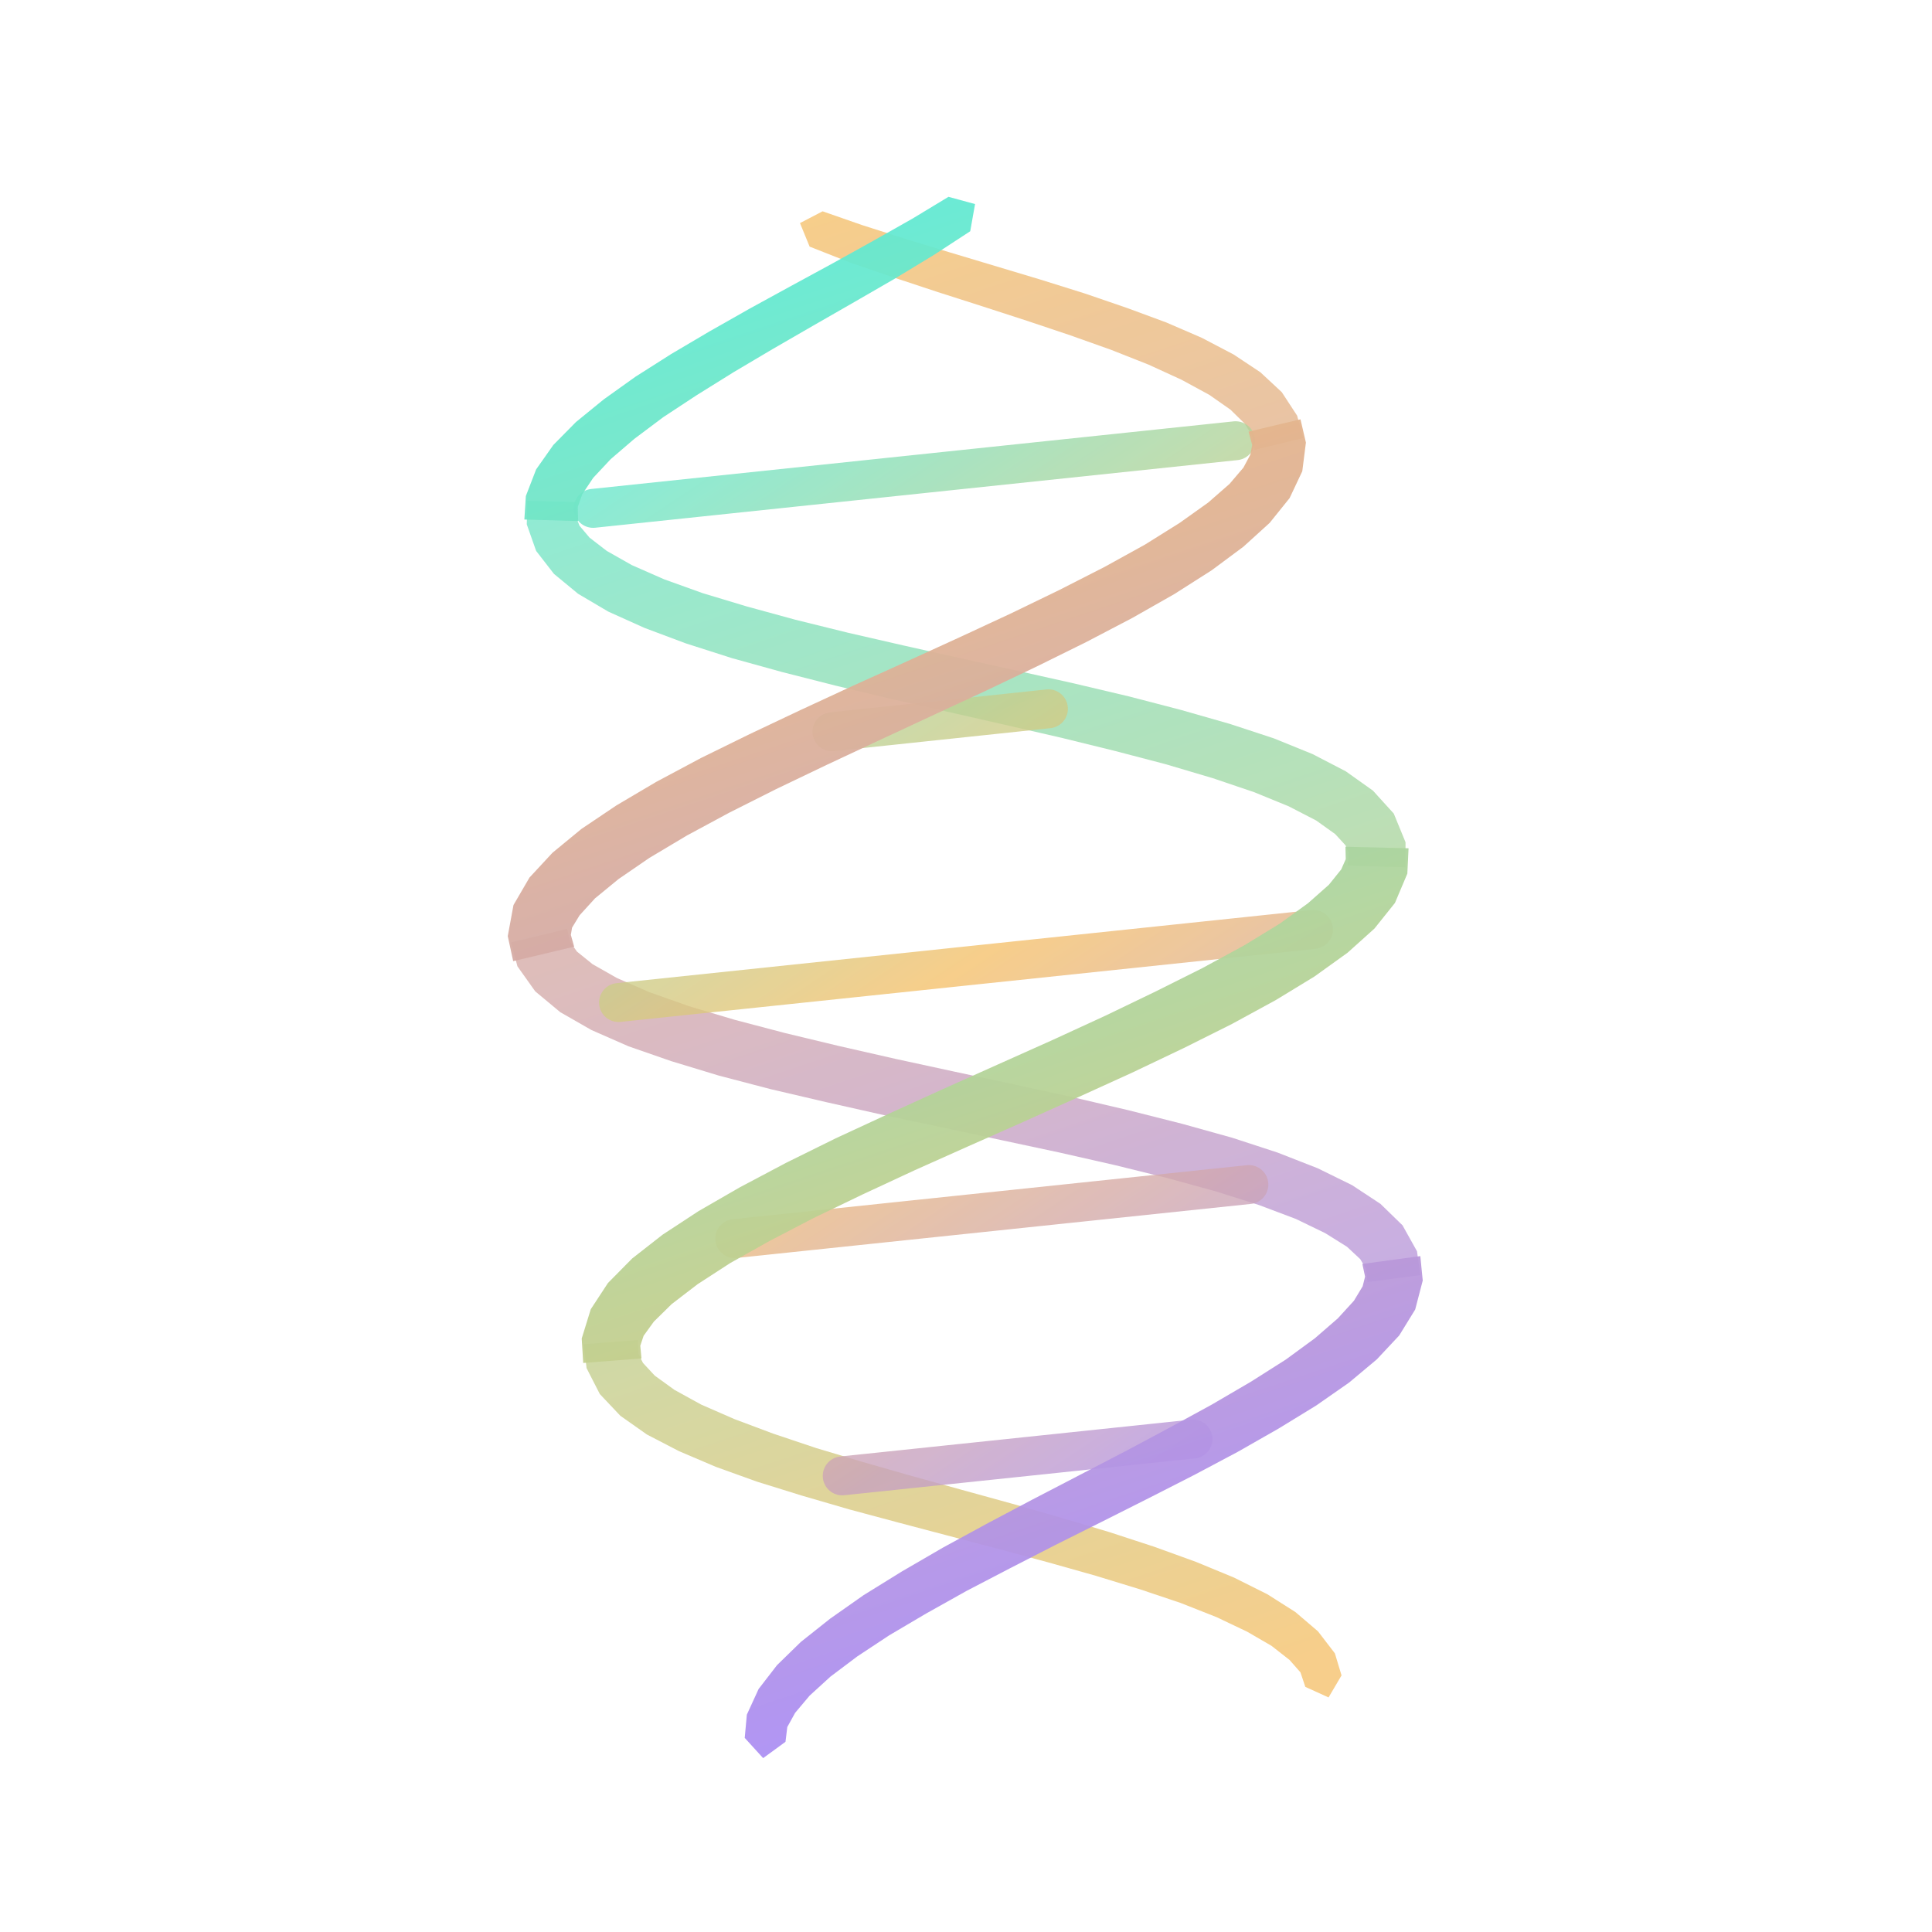
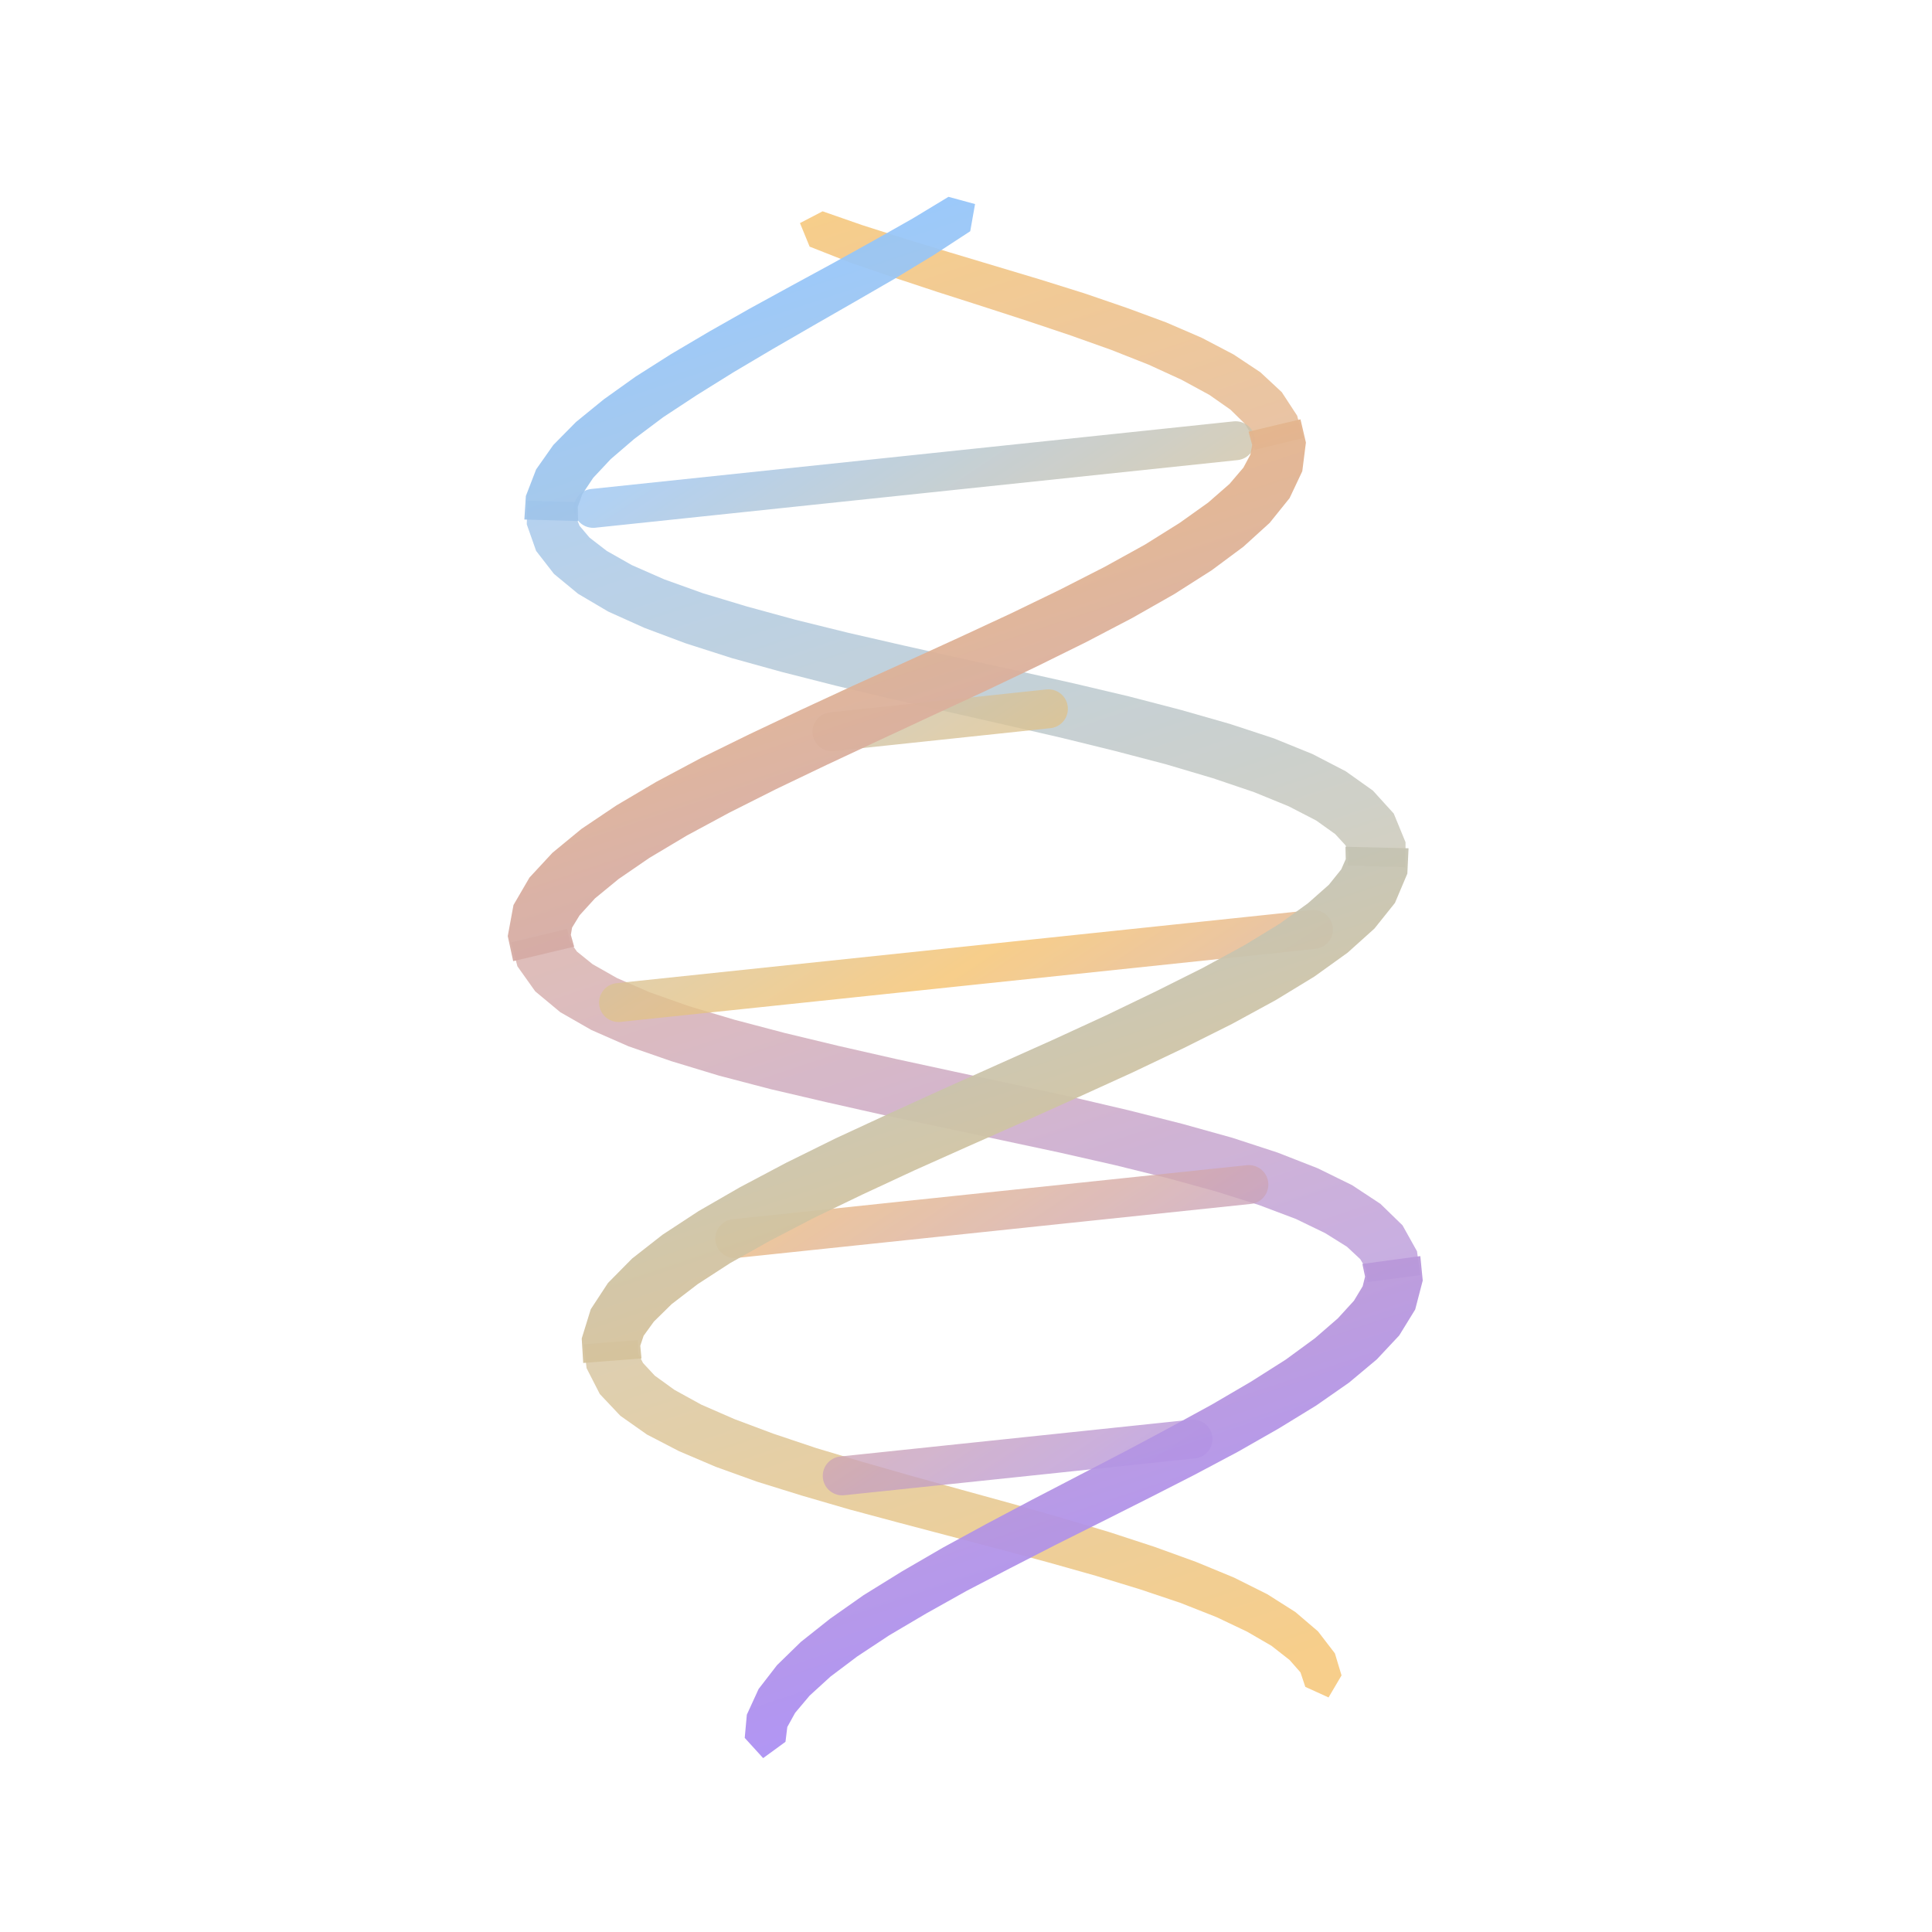
<svg xmlns="http://www.w3.org/2000/svg" viewBox="0 0 64 64" fill="none">
  <defs>
    <linearGradient id="fav-grad0" x1="24" y1="8" x2="40" y2="56" gradientUnits="userSpaceOnUse" color-interpolation="sRGB">
-       <stop offset="0%" stop-color="#5eead4" />
+       <stop offset="0%" stop-color="#93c5fd" />
      <stop offset="100%" stop-color="#f5c16c" />
    </linearGradient>
    <linearGradient id="fav-grad1" x1="24" y1="8" x2="40" y2="56" gradientUnits="userSpaceOnUse" color-interpolation="sRGB">
      <stop offset="0%" stop-color="#f5c16c" />
      <stop offset="100%" stop-color="#a78bfa" />
    </linearGradient>
    <linearGradient id="fav-rung" x1="20" y1="14" x2="44" y2="50" gradientUnits="userSpaceOnUse" color-interpolation="sRGB">
-       <stop offset="0%" stop-color="#5eead4" />
+       <stop offset="0%" stop-color="#93c5fd" />
      <stop offset="50%" stop-color="#f5c16c" />
      <stop offset="100%" stop-color="#a78bfa" />
    </linearGradient>
  </defs>
  <path d="M16.93 31.22L17.14 32.01L17.73 32.84L18.56 33.53L19.59 34.12L20.82 34.66L22.23 35.15L23.81 35.63L25.53 36.08L27.37 36.51L29.28 36.94L31.23 37.35L33.18 37.77L35.10 38.18L36.95 38.60L38.69 39.03L40.29 39.47L41.71 39.92L42.93 40.38L43.90 40.85L44.62 41.30L45.06 41.71L45.25 42.03L45.30 42.47L47.05 42.24L46.94 41.45L46.46 40.59L45.73 39.88L44.79 39.26L43.65 38.70L42.32 38.18L40.82 37.69L39.17 37.23L37.39 36.78L35.51 36.34L33.58 35.92L31.62 35.50L29.68 35.08L27.79 34.65L26.00 34.22L24.33 33.78L22.82 33.33L21.52 32.87L20.44 32.40L19.63 31.94L19.11 31.52L18.88 31.19L18.79 30.77L16.93 31.22Z" fill="url(#fav-grad1)" opacity="0.78" />
  <path d="M17.47 16.59L17.45 17.37L17.76 18.25L18.35 19.01L19.15 19.67L20.15 20.26L21.35 20.80L22.71 21.31L24.24 21.80L25.90 22.26L27.67 22.71L29.51 23.15L31.40 23.58L33.29 24.01L35.16 24.44L36.95 24.88L38.63 25.32L40.18 25.78L41.54 26.24L42.69 26.71L43.60 27.18L44.23 27.63L44.57 28.00L44.68 28.25L44.64 28.67L46.56 28.73L46.56 27.90L46.17 26.95L45.48 26.19L44.58 25.55L43.48 24.98L42.20 24.46L40.74 23.98L39.13 23.52L37.40 23.07L35.58 22.64L33.70 22.22L31.80 21.80L29.92 21.38L28.09 20.96L26.35 20.53L24.74 20.09L23.28 19.65L22.00 19.19L20.93 18.72L20.10 18.25L19.53 17.81L19.20 17.42L19.07 17.10L19.09 16.63L17.47 16.59Z" fill="url(#fav-grad0)" opacity="0.78" />
  <path d="M19.34 44.53L19.43 45.32L19.87 46.18L20.55 46.90L21.43 47.52L22.49 48.07L23.71 48.59L25.07 49.08L26.55 49.54L28.13 50.00L29.77 50.44L31.44 50.88L33.11 51.32L34.74 51.76L36.30 52.20L37.77 52.65L39.11 53.10L40.30 53.57L41.31 54.05L42.12 54.52L42.72 54.99L43.08 55.40L43.24 55.88L44.01 56.23L44.44 55.50L44.22 54.77L43.66 54.04L42.91 53.40L41.98 52.81L40.88 52.26L39.62 51.74L38.24 51.24L36.74 50.75L35.16 50.28L33.52 49.81L31.85 49.35L30.19 48.89L28.58 48.43L27.04 47.97L25.61 47.49L24.33 47.01L23.23 46.53L22.34 46.04L21.69 45.57L21.30 45.15L21.14 44.83L21.13 44.39L19.34 44.53Z" fill="url(#fav-grad0)" opacity="0.79" />
  <path d="M26.82 8.17L28.14 8.69L29.57 9.18L31.05 9.67L32.55 10.15L34.03 10.63L35.46 11.11L36.81 11.59L38.05 12.08L39.14 12.58L40.06 13.08L40.76 13.57L41.23 14.03L41.47 14.42L41.56 14.90L43.17 14.51L42.97 13.77L42.46 12.99L41.75 12.33L40.86 11.74L39.81 11.19L38.63 10.68L37.33 10.20L35.93 9.72L34.46 9.26L32.96 8.81L31.46 8.36L29.98 7.91L28.57 7.46L27.25 7.00L26.50 7.39L26.82 8.17Z" fill="url(#fav-grad1)" opacity="0.79" />
  <path d="M24.34 41.03L41.37 39.24" fill="none" stroke="url(#fav-rung)" stroke-width="1.29" stroke-linecap="round" opacity="0.79" />
  <path d="M27.90 48.89L39.52 47.67" fill="none" stroke="url(#fav-rung)" stroke-width="1.29" stroke-linecap="round" opacity="0.79" />
  <path d="M34.73 23.48L27.56 24.24" fill="none" stroke="url(#fav-rung)" stroke-width="1.29" stroke-linecap="round" opacity="0.79" />
  <path d="M19.65 16.84L40.93 14.60" fill="none" stroke="url(#fav-rung)" stroke-width="1.29" stroke-linecap="round" opacity="0.79" />
  <path d="M43.51 30.79L20.49 33.21" fill="none" stroke="url(#fav-rung)" stroke-width="1.29" stroke-linecap="round" opacity="0.79" />
  <path d="M31.42 6.52L30.23 7.24L28.94 7.97L27.59 8.72L26.21 9.47L24.84 10.22L23.50 10.98L22.23 11.73L21.05 12.48L20.00 13.23L19.08 13.98L18.33 14.74L17.76 15.55L17.42 16.43L17.37 17.21L19.15 17.26L19.14 16.79L19.29 16.37L19.65 15.83L20.23 15.21L21.01 14.54L21.97 13.82L23.08 13.09L24.30 12.33L25.60 11.56L26.95 10.78L28.31 10.00L29.66 9.22L30.96 8.43L32.14 7.66L32.30 6.76L31.42 6.52Z" fill="url(#fav-grad0)" opacity="0.93" />
  <path d="M45.13 41.87L45.22 42.29L45.14 42.61L44.85 43.09L44.32 43.67L43.56 44.33L42.59 45.04L41.44 45.77L40.14 46.53L38.73 47.30L37.25 48.09L35.73 48.88L34.19 49.68L32.68 50.48L31.23 51.27L29.87 52.06L28.61 52.84L27.50 53.62L26.53 54.39L25.74 55.16L25.13 55.95L24.74 56.80L24.67 57.57L25.28 58.24L26.02 57.70L26.08 57.21L26.34 56.74L26.82 56.17L27.51 55.54L28.40 54.87L29.46 54.17L30.68 53.45L32.02 52.70L33.46 51.95L34.96 51.18L36.50 50.41L38.05 49.63L39.56 48.86L41.01 48.09L42.36 47.32L43.60 46.56L44.69 45.80L45.61 45.03L46.35 44.24L46.88 43.38L47.13 42.42L47.05 41.61L45.13 41.87Z" fill="url(#fav-grad1)" opacity="0.93" />
  <path d="M41.36 14.30L41.48 14.74L41.42 15.06L41.19 15.49L40.73 16.03L40.02 16.65L39.08 17.32L37.93 18.04L36.59 18.78L35.10 19.54L33.49 20.32L31.79 21.11L30.04 21.91L28.27 22.71L26.52 23.52L24.83 24.32L23.22 25.11L21.74 25.90L20.42 26.68L19.26 27.46L18.30 28.25L17.54 29.07L17.01 29.98L16.82 31.01L17.00 31.84L19.02 31.36L18.91 30.97L18.95 30.73L19.20 30.32L19.71 29.76L20.49 29.12L21.51 28.42L22.75 27.68L24.16 26.92L25.71 26.14L27.38 25.34L29.11 24.53L30.87 23.71L32.62 22.90L34.34 22.08L35.98 21.27L37.51 20.47L38.90 19.68L40.14 18.89L41.19 18.11L42.06 17.32L42.72 16.50L43.14 15.61L43.26 14.66L43.08 13.89L41.36 14.30Z" fill="url(#fav-grad1)" opacity="0.94" />
  <path d="M44.57 28.05L44.58 28.46L44.43 28.80L44.02 29.31L43.33 29.92L42.39 30.60L41.21 31.32L39.83 32.07L38.29 32.84L36.63 33.64L34.87 34.45L33.06 35.26L31.23 36.08L29.43 36.90L27.68 37.71L26.04 38.52L24.51 39.33L23.14 40.12L21.95 40.90L20.94 41.69L20.14 42.50L19.57 43.37L19.27 44.34L19.32 45.15L21.25 45.00L21.21 44.58L21.32 44.25L21.66 43.78L22.25 43.20L23.11 42.54L24.19 41.84L25.49 41.11L26.95 40.35L28.57 39.57L30.29 38.77L32.08 37.97L33.91 37.16L35.73 36.34L37.51 35.53L39.21 34.72L40.81 33.92L42.26 33.13L43.54 32.35L44.64 31.56L45.53 30.76L46.21 29.91L46.62 28.94L46.66 28.10L44.57 28.05Z" fill="url(#fav-grad0)" opacity="0.94" />
</svg>
